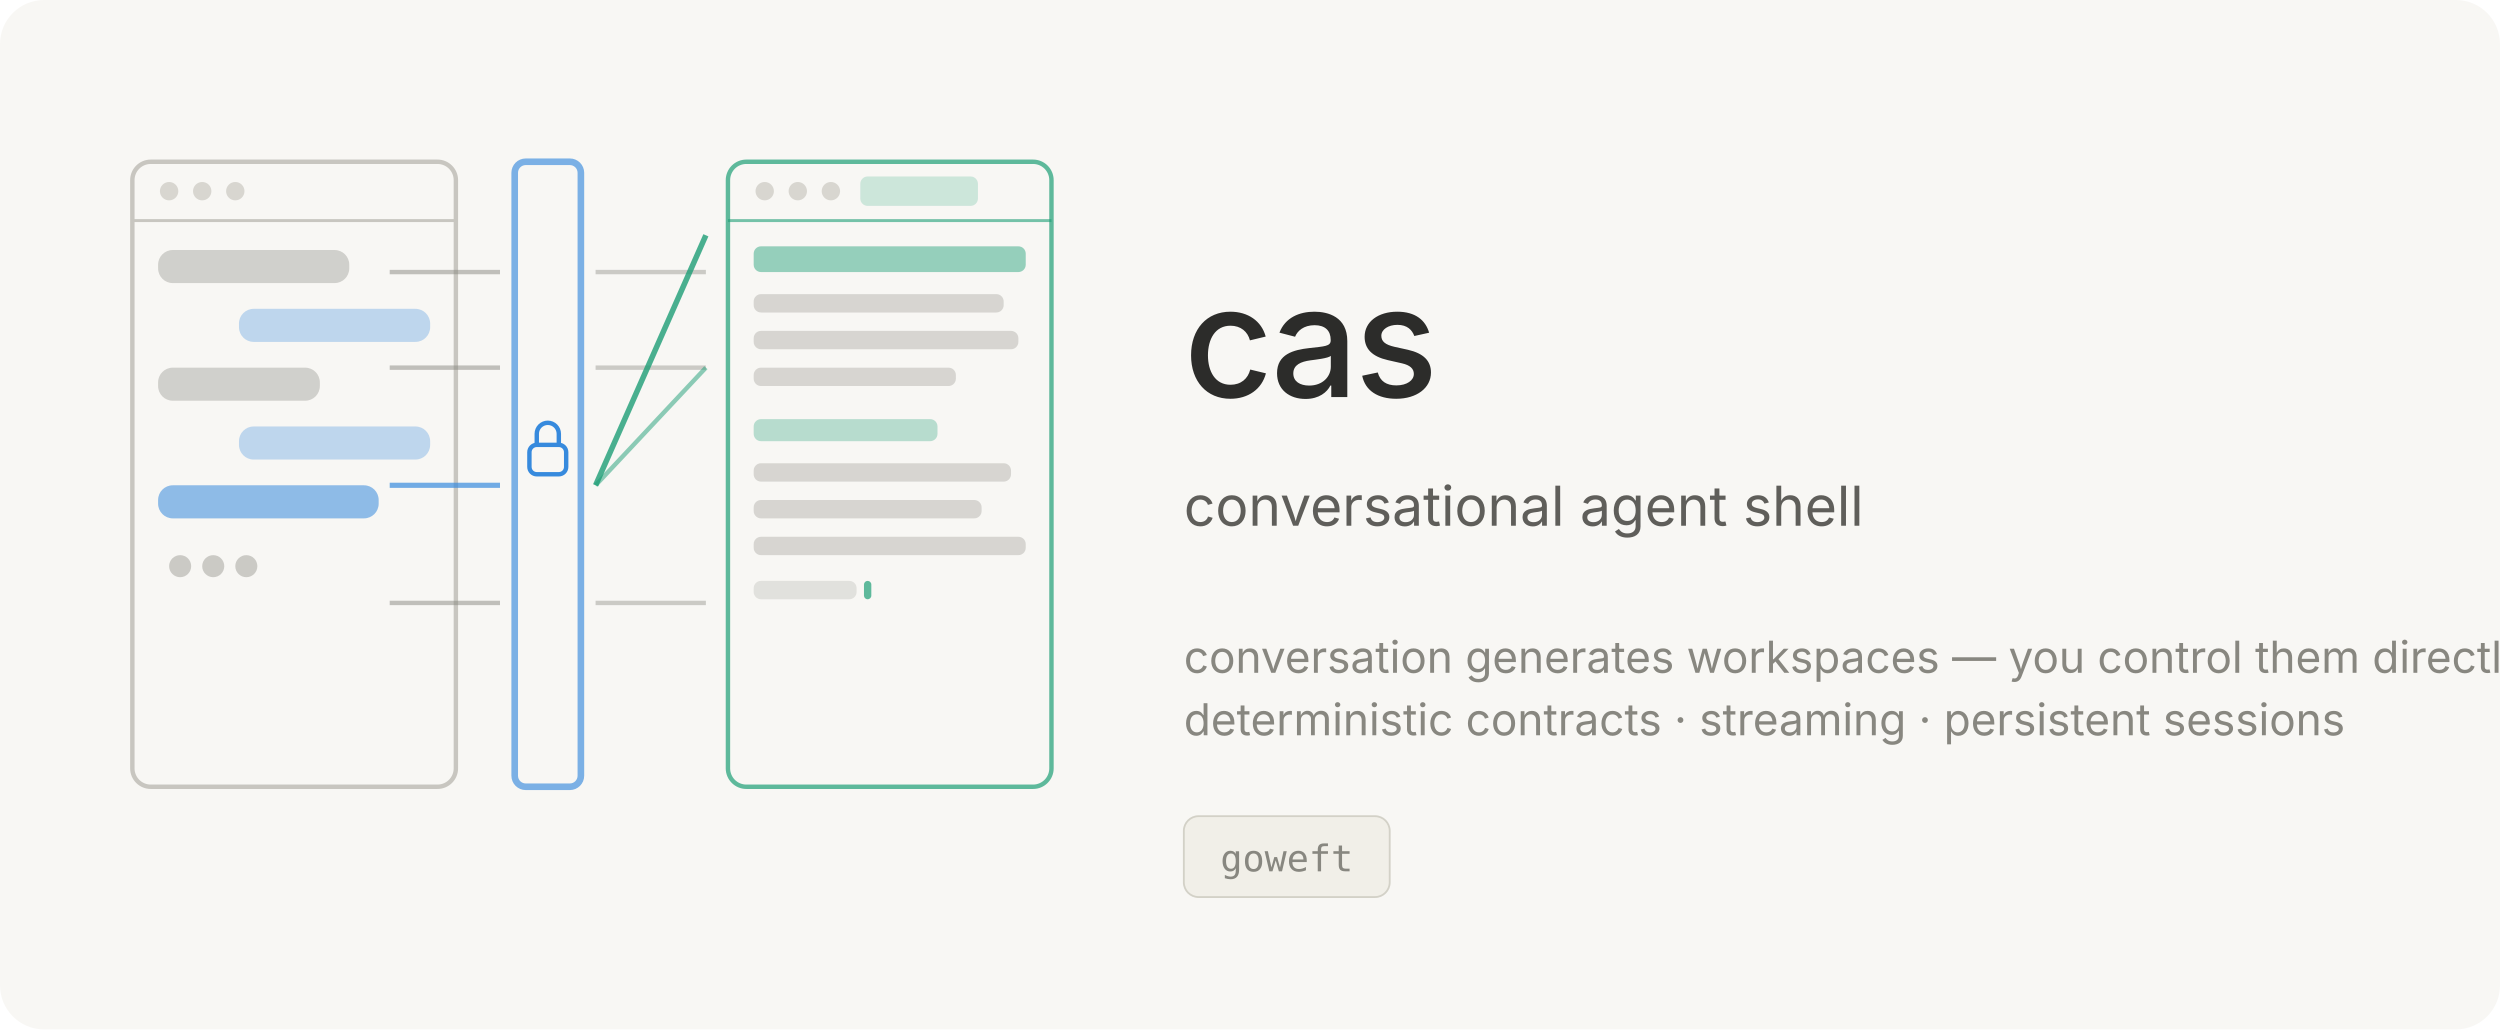
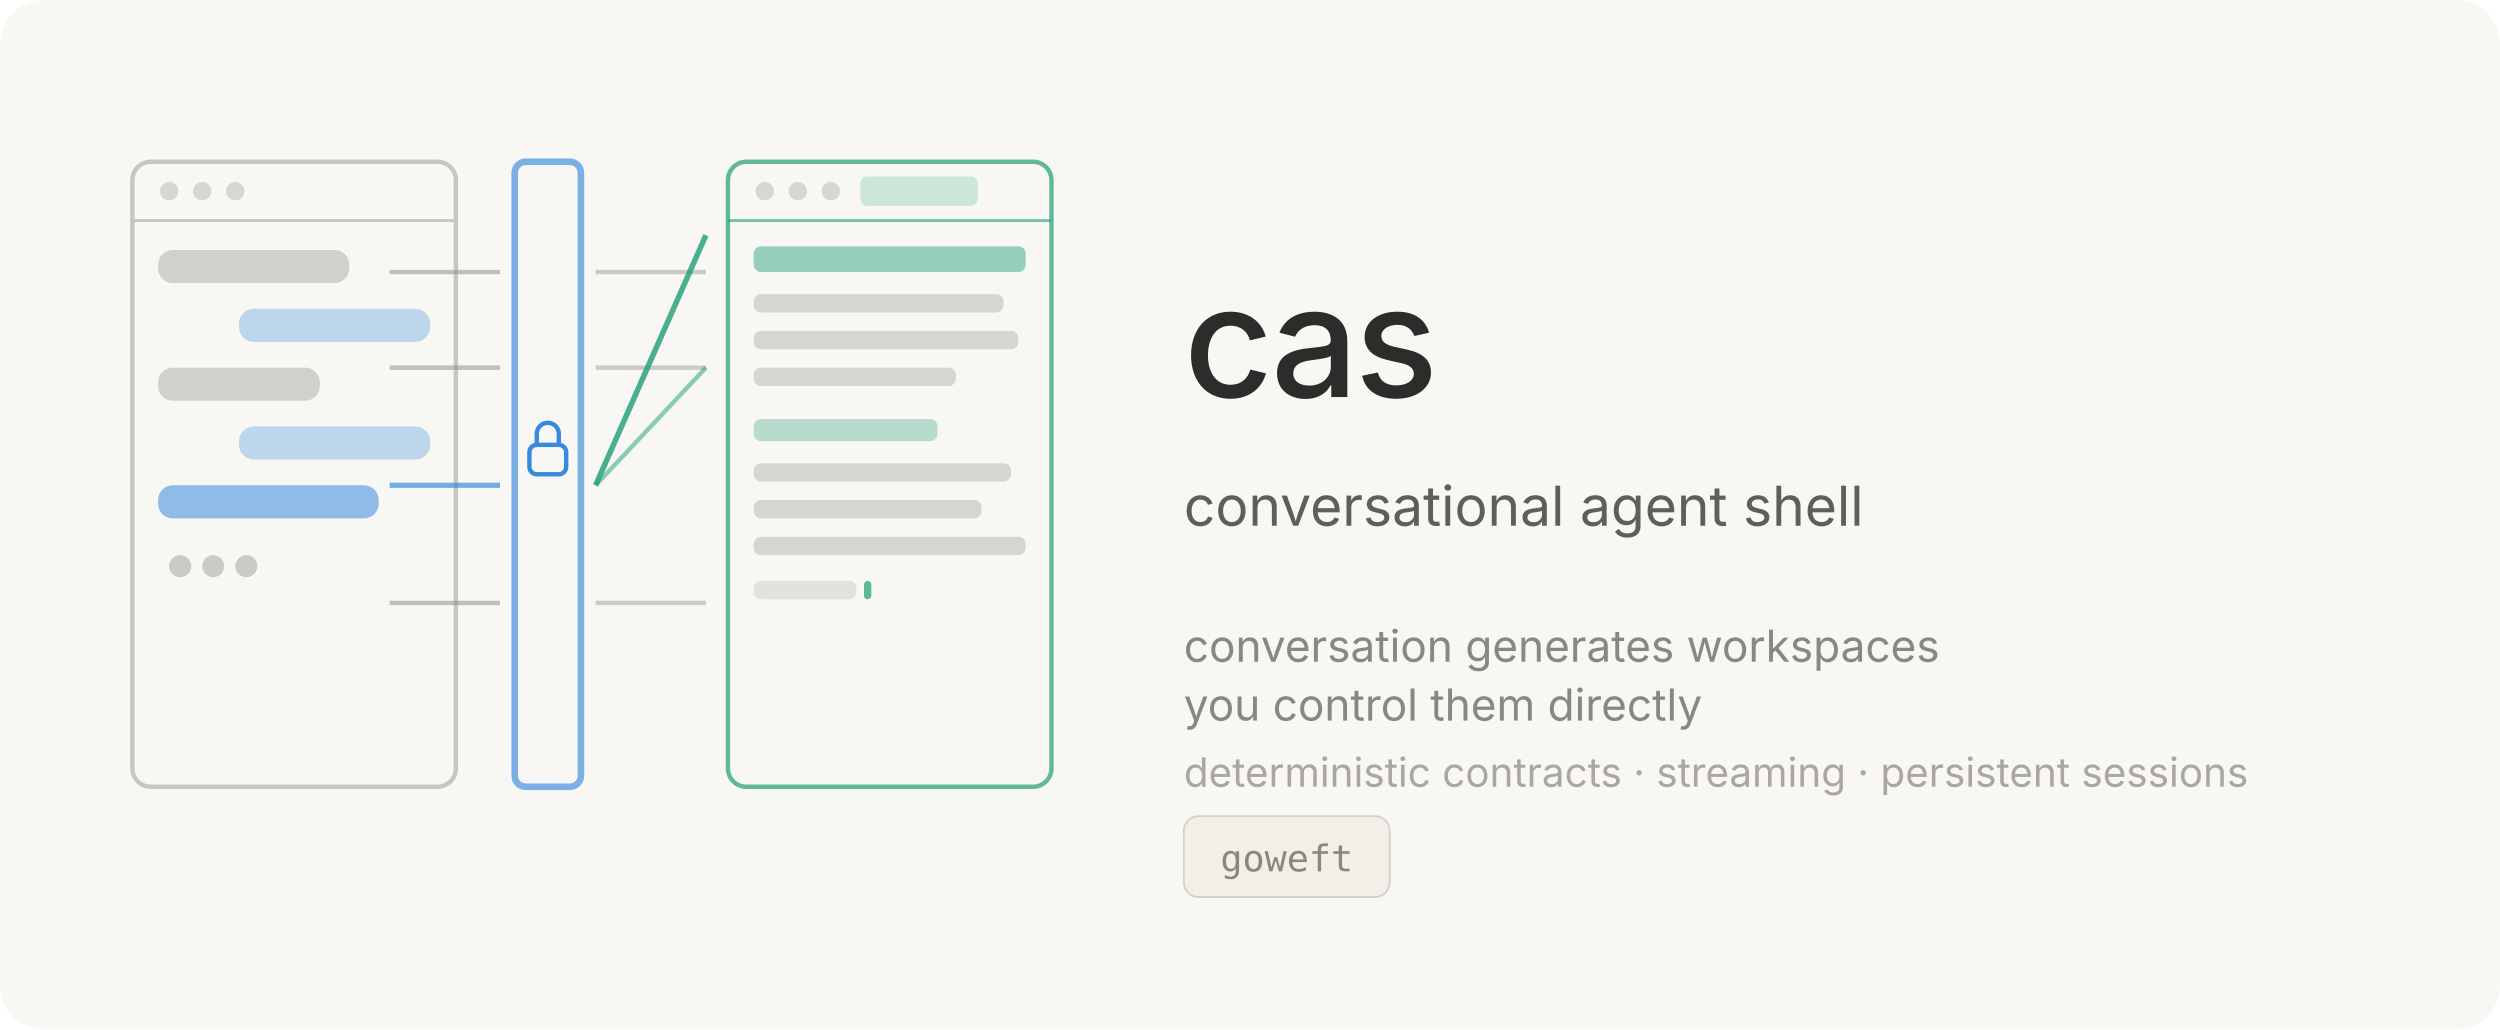
<svg xmlns="http://www.w3.org/2000/svg" width="1280" viewBox="0 0 680 280">
  <rect x="0" y="0" width="680" height="280" rx="12" fill="#f8f7f4" />
  <g transform="translate(36, 44)">
    <rect x="0" y="0" width="88" height="170" rx="5" fill="none" stroke="#c8c6c0" stroke-width="1.2" />
    <line x1="0" y1="16" x2="88" y2="16" stroke="#c8c6c0" stroke-width="0.8" />
    <circle cx="10" cy="8" r="2.5" fill="#d8d6d0" />
    <circle cx="19" cy="8" r="2.5" fill="#d8d6d0" />
    <circle cx="28" cy="8" r="2.5" fill="#d8d6d0" />
    <rect x="7" y="24" width="52" height="9" rx="4" fill="#888780" opacity="0.35" />
    <rect x="29" y="40" width="52" height="9" rx="4" fill="#378ADD" opacity="0.30" />
    <rect x="7" y="56" width="44" height="9" rx="4" fill="#888780" opacity="0.35" />
    <rect x="29" y="72" width="52" height="9" rx="4" fill="#378ADD" opacity="0.30" />
    <rect x="7" y="88" width="60" height="9" rx="4" fill="#378ADD" opacity="0.55" />
    <circle cx="13" cy="110" r="3" fill="#888780" opacity="0.4" />
    <circle cx="22" cy="110" r="3" fill="#888780" opacity="0.4" />
    <circle cx="31" cy="110" r="3" fill="#888780" opacity="0.4" />
  </g>
  <g transform="translate(140, 44)">
    <rect x="0" y="0" width="18" height="170" rx="3" fill="none" stroke="#378ADD" stroke-width="1.8" opacity="0.65" />
    <rect x="4" y="77" width="10" height="8" rx="2" fill="none" stroke="#378ADD" stroke-width="1.2" />
    <path d="M6 77V74a3 3 0 0 1 6 0v3" fill="none" stroke="#378ADD" stroke-width="1.2" />
    <line x1="-34" y1="30" x2="-4" y2="30" stroke="#888780" stroke-width="1.2" opacity="0.5" />
    <line x1="-34" y1="56" x2="-4" y2="56" stroke="#888780" stroke-width="1.2" opacity="0.5" />
    <line x1="-34" y1="88" x2="-4" y2="88" stroke="#378ADD" stroke-width="1.4" opacity="0.7" />
    <line x1="-34" y1="120" x2="-4" y2="120" stroke="#888780" stroke-width="1.2" opacity="0.5" />
    <line x1="22" y1="30" x2="52" y2="30" stroke="#888780" stroke-width="1.2" opacity="0.4" />
    <line x1="22" y1="56" x2="52" y2="56" stroke="#888780" stroke-width="1.2" opacity="0.4" />
    <line x1="22" y1="88" x2="52" y2="20" stroke="#1D9E75" stroke-width="1.5" opacity="0.8" />
    <line x1="22" y1="88" x2="52" y2="56" stroke="#1D9E75" stroke-width="1.2" opacity="0.5" />
    <line x1="22" y1="120" x2="52" y2="120" stroke="#888780" stroke-width="1.2" opacity="0.4" />
  </g>
  <g transform="translate(198, 44)">
    <rect x="0" y="0" width="88" height="170" rx="5" fill="none" stroke="#1D9E75" stroke-width="1.2" opacity="0.7" />
    <line x1="0" y1="16" x2="88" y2="16" stroke="#1D9E75" stroke-width="0.8" opacity="0.6" />
    <circle cx="10" cy="8" r="2.5" fill="#d8d6d0" />
    <circle cx="19" cy="8" r="2.5" fill="#d8d6d0" />
    <circle cx="28" cy="8" r="2.5" fill="#d8d6d0" />
    <rect x="36" y="4" width="32" height="8" rx="2" fill="#1D9E75" opacity="0.2" />
    <rect x="7" y="23" width="74" height="7" rx="2" fill="#1D9E75" opacity="0.45" />
    <rect x="7" y="36" width="68" height="5" rx="2" fill="#888780" opacity="0.3" />
    <rect x="7" y="46" width="72" height="5" rx="2" fill="#888780" opacity="0.3" />
    <rect x="7" y="56" width="55" height="5" rx="2" fill="#888780" opacity="0.3" />
    <rect x="7" y="70" width="50" height="6" rx="2" fill="#1D9E75" opacity="0.30" />
    <rect x="7" y="82" width="70" height="5" rx="2" fill="#888780" opacity="0.3" />
    <rect x="7" y="92" width="62" height="5" rx="2" fill="#888780" opacity="0.3" />
    <rect x="7" y="102" width="74" height="5" rx="2" fill="#888780" opacity="0.3" />
    <rect x="7" y="114" width="28" height="5" rx="2" fill="#888780" opacity="0.2" />
    <rect x="37" y="114" width="2" height="5" rx="1" fill="#1D9E75" opacity="0.7" />
  </g>
  <text x="322" y="108" font-family="system-ui, -apple-system, sans-serif" font-size="42" font-weight="500" fill="#2c2c2a" letter-spacing="-1">cas</text>
  <text x="322" y="143" font-family="system-ui, -apple-system, sans-serif" font-size="15" font-weight="400" fill="#5f5e5a">conversational agent shell</text>
-   <text x="322" y="183" font-family="system-ui, -apple-system, sans-serif" font-size="12" font-weight="400" fill="#888780">conversation generates workspaces — you control them directly</text>
-   <text x="322" y="200" font-family="system-ui, -apple-system, sans-serif" font-size="12" font-weight="400" fill="#888780">deterministic contracts · streaming · persistent sessions</text>
+   <text x="322" y="180" font-family="system-ui, -apple-system, sans-serif" font-size="12" font-weight="400" fill="#888780">conversation generates workspaces</text>
+   <text x="322" y="196" font-family="system-ui, -apple-system, sans-serif" font-size="12" font-weight="400" fill="#888780">you control them directly</text>
+   <text x="322" y="214" font-family="system-ui, -apple-system, sans-serif" font-size="11" font-weight="400" fill="#aaa89e">deterministic contracts · streaming · persistent sessions</text>
  <rect x="322" y="222" width="56" height="22" rx="4" fill="#f1efe8" stroke="#d3d1c7" stroke-width="0.5" />
  <text x="350" y="237" font-family="monospace" font-size="10" font-weight="400" fill="#888780" text-anchor="middle">goweft</text>
</svg>
